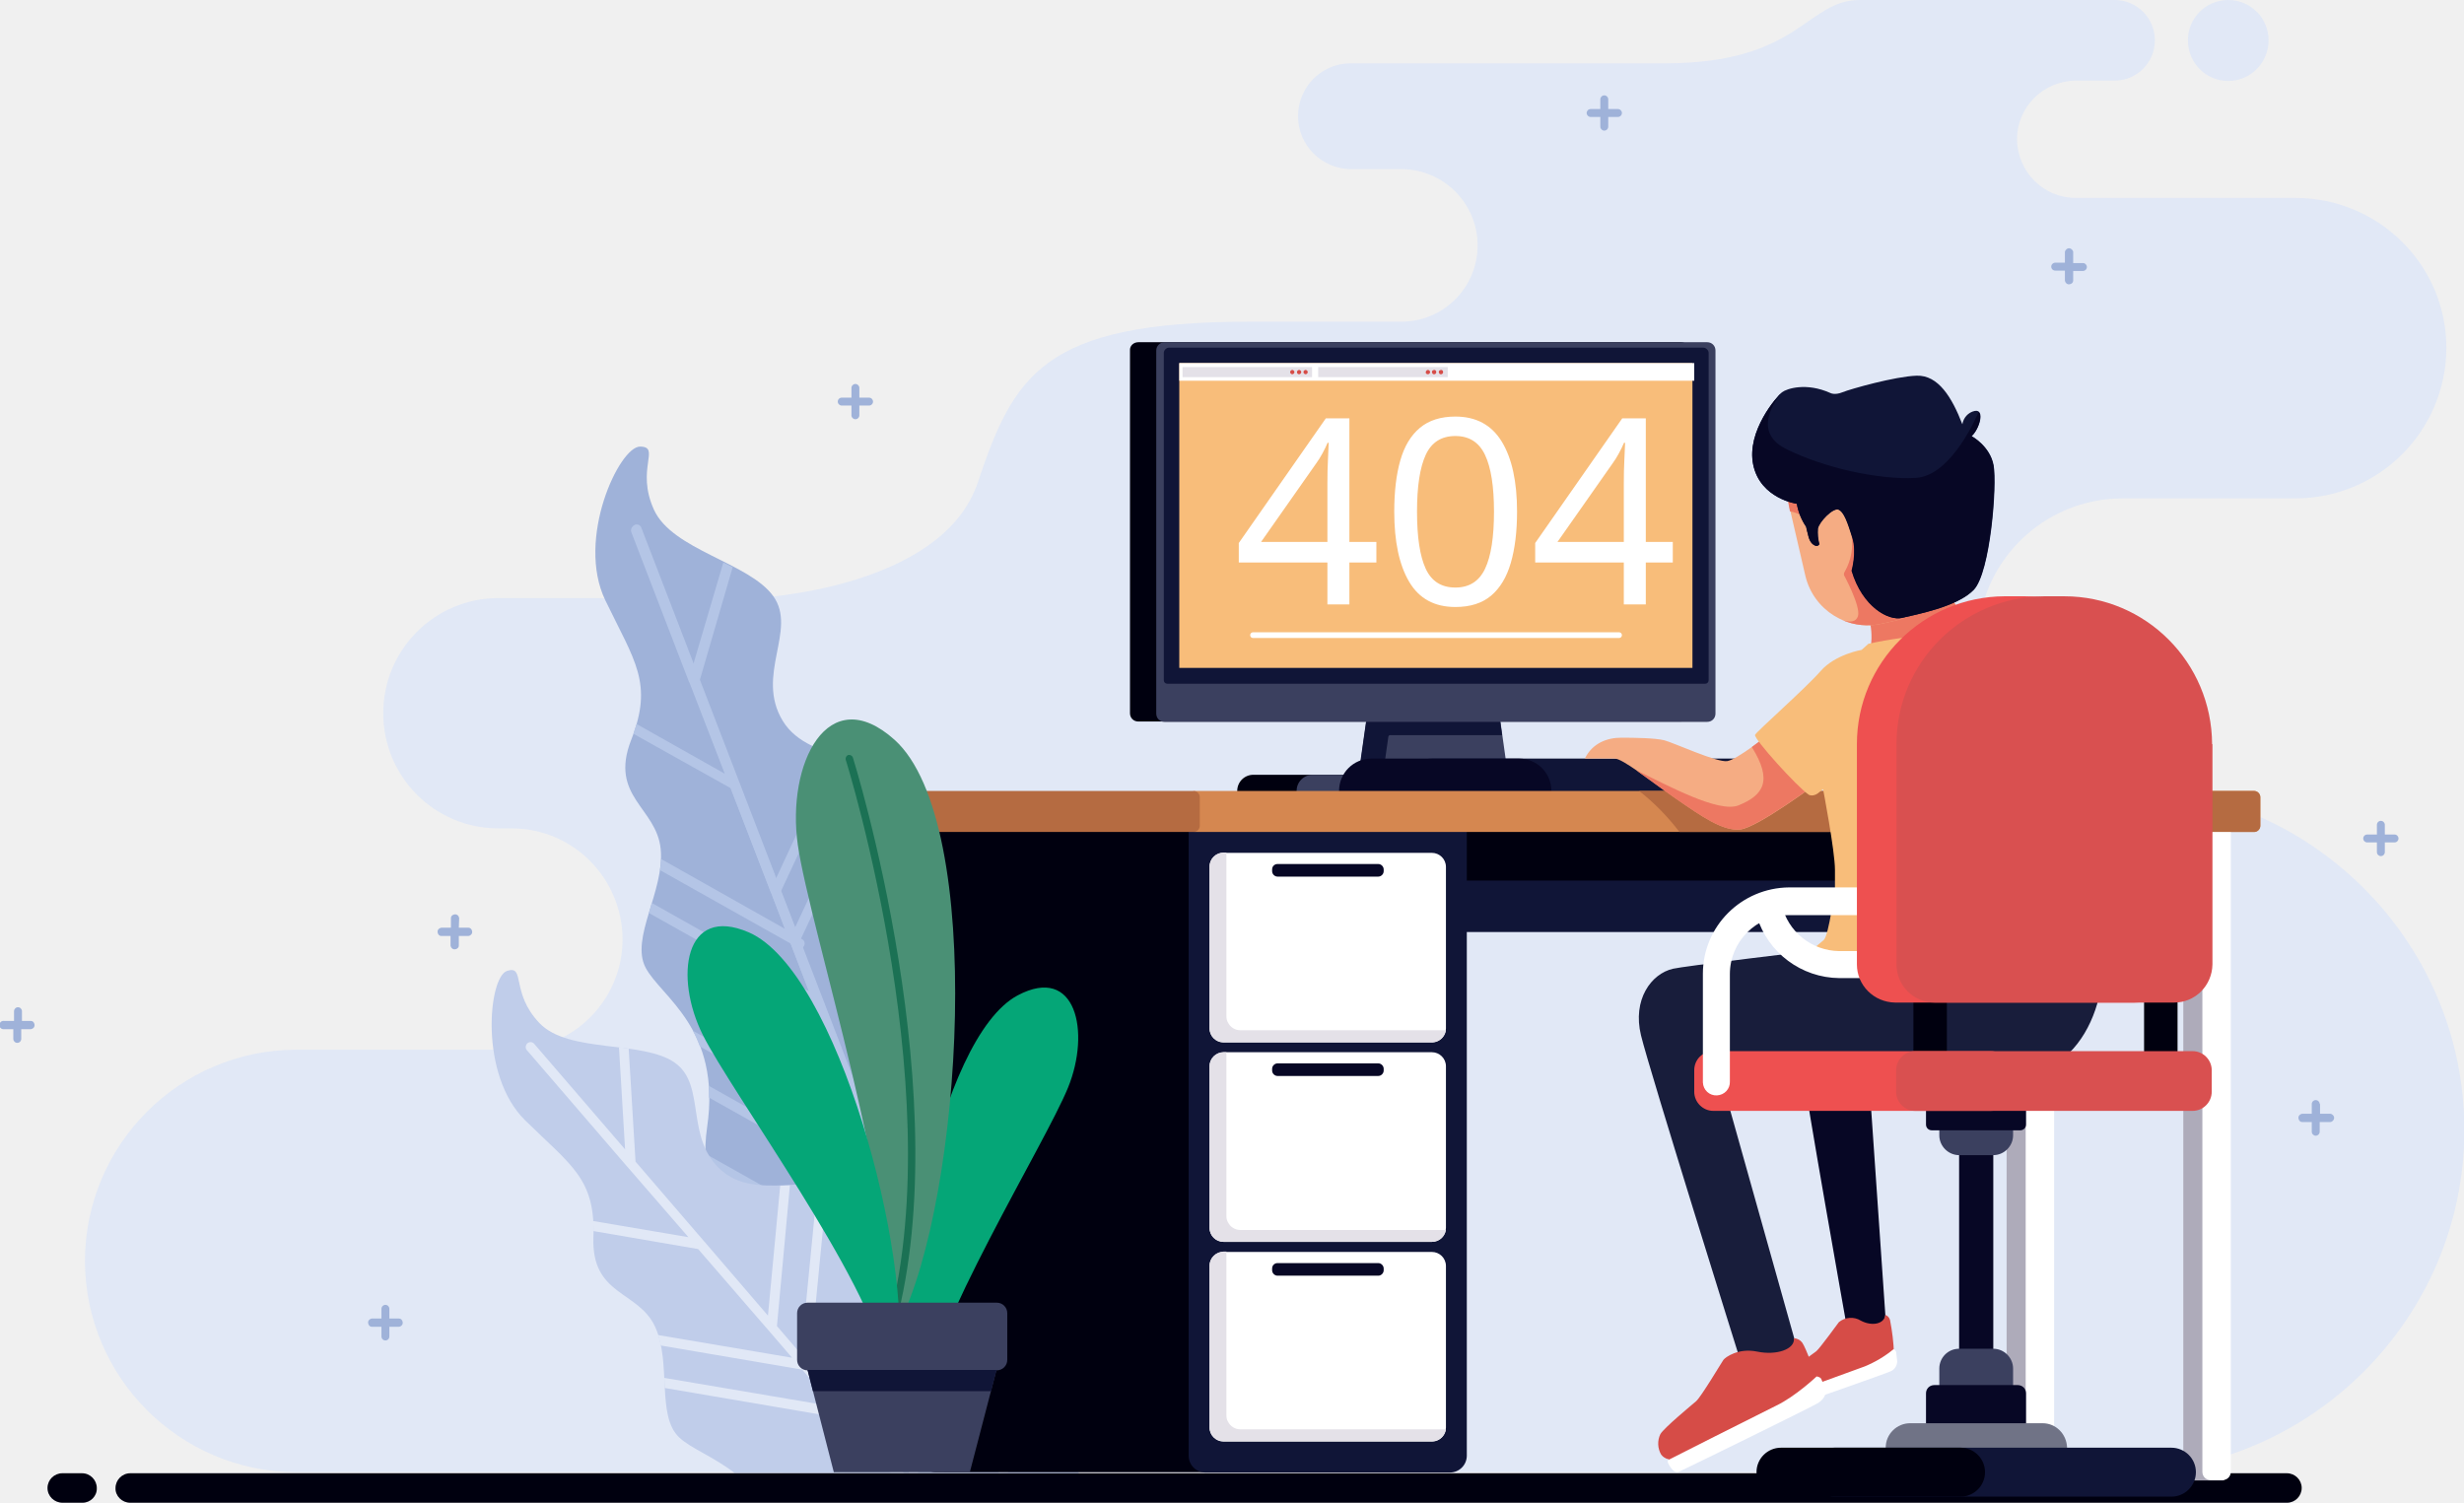
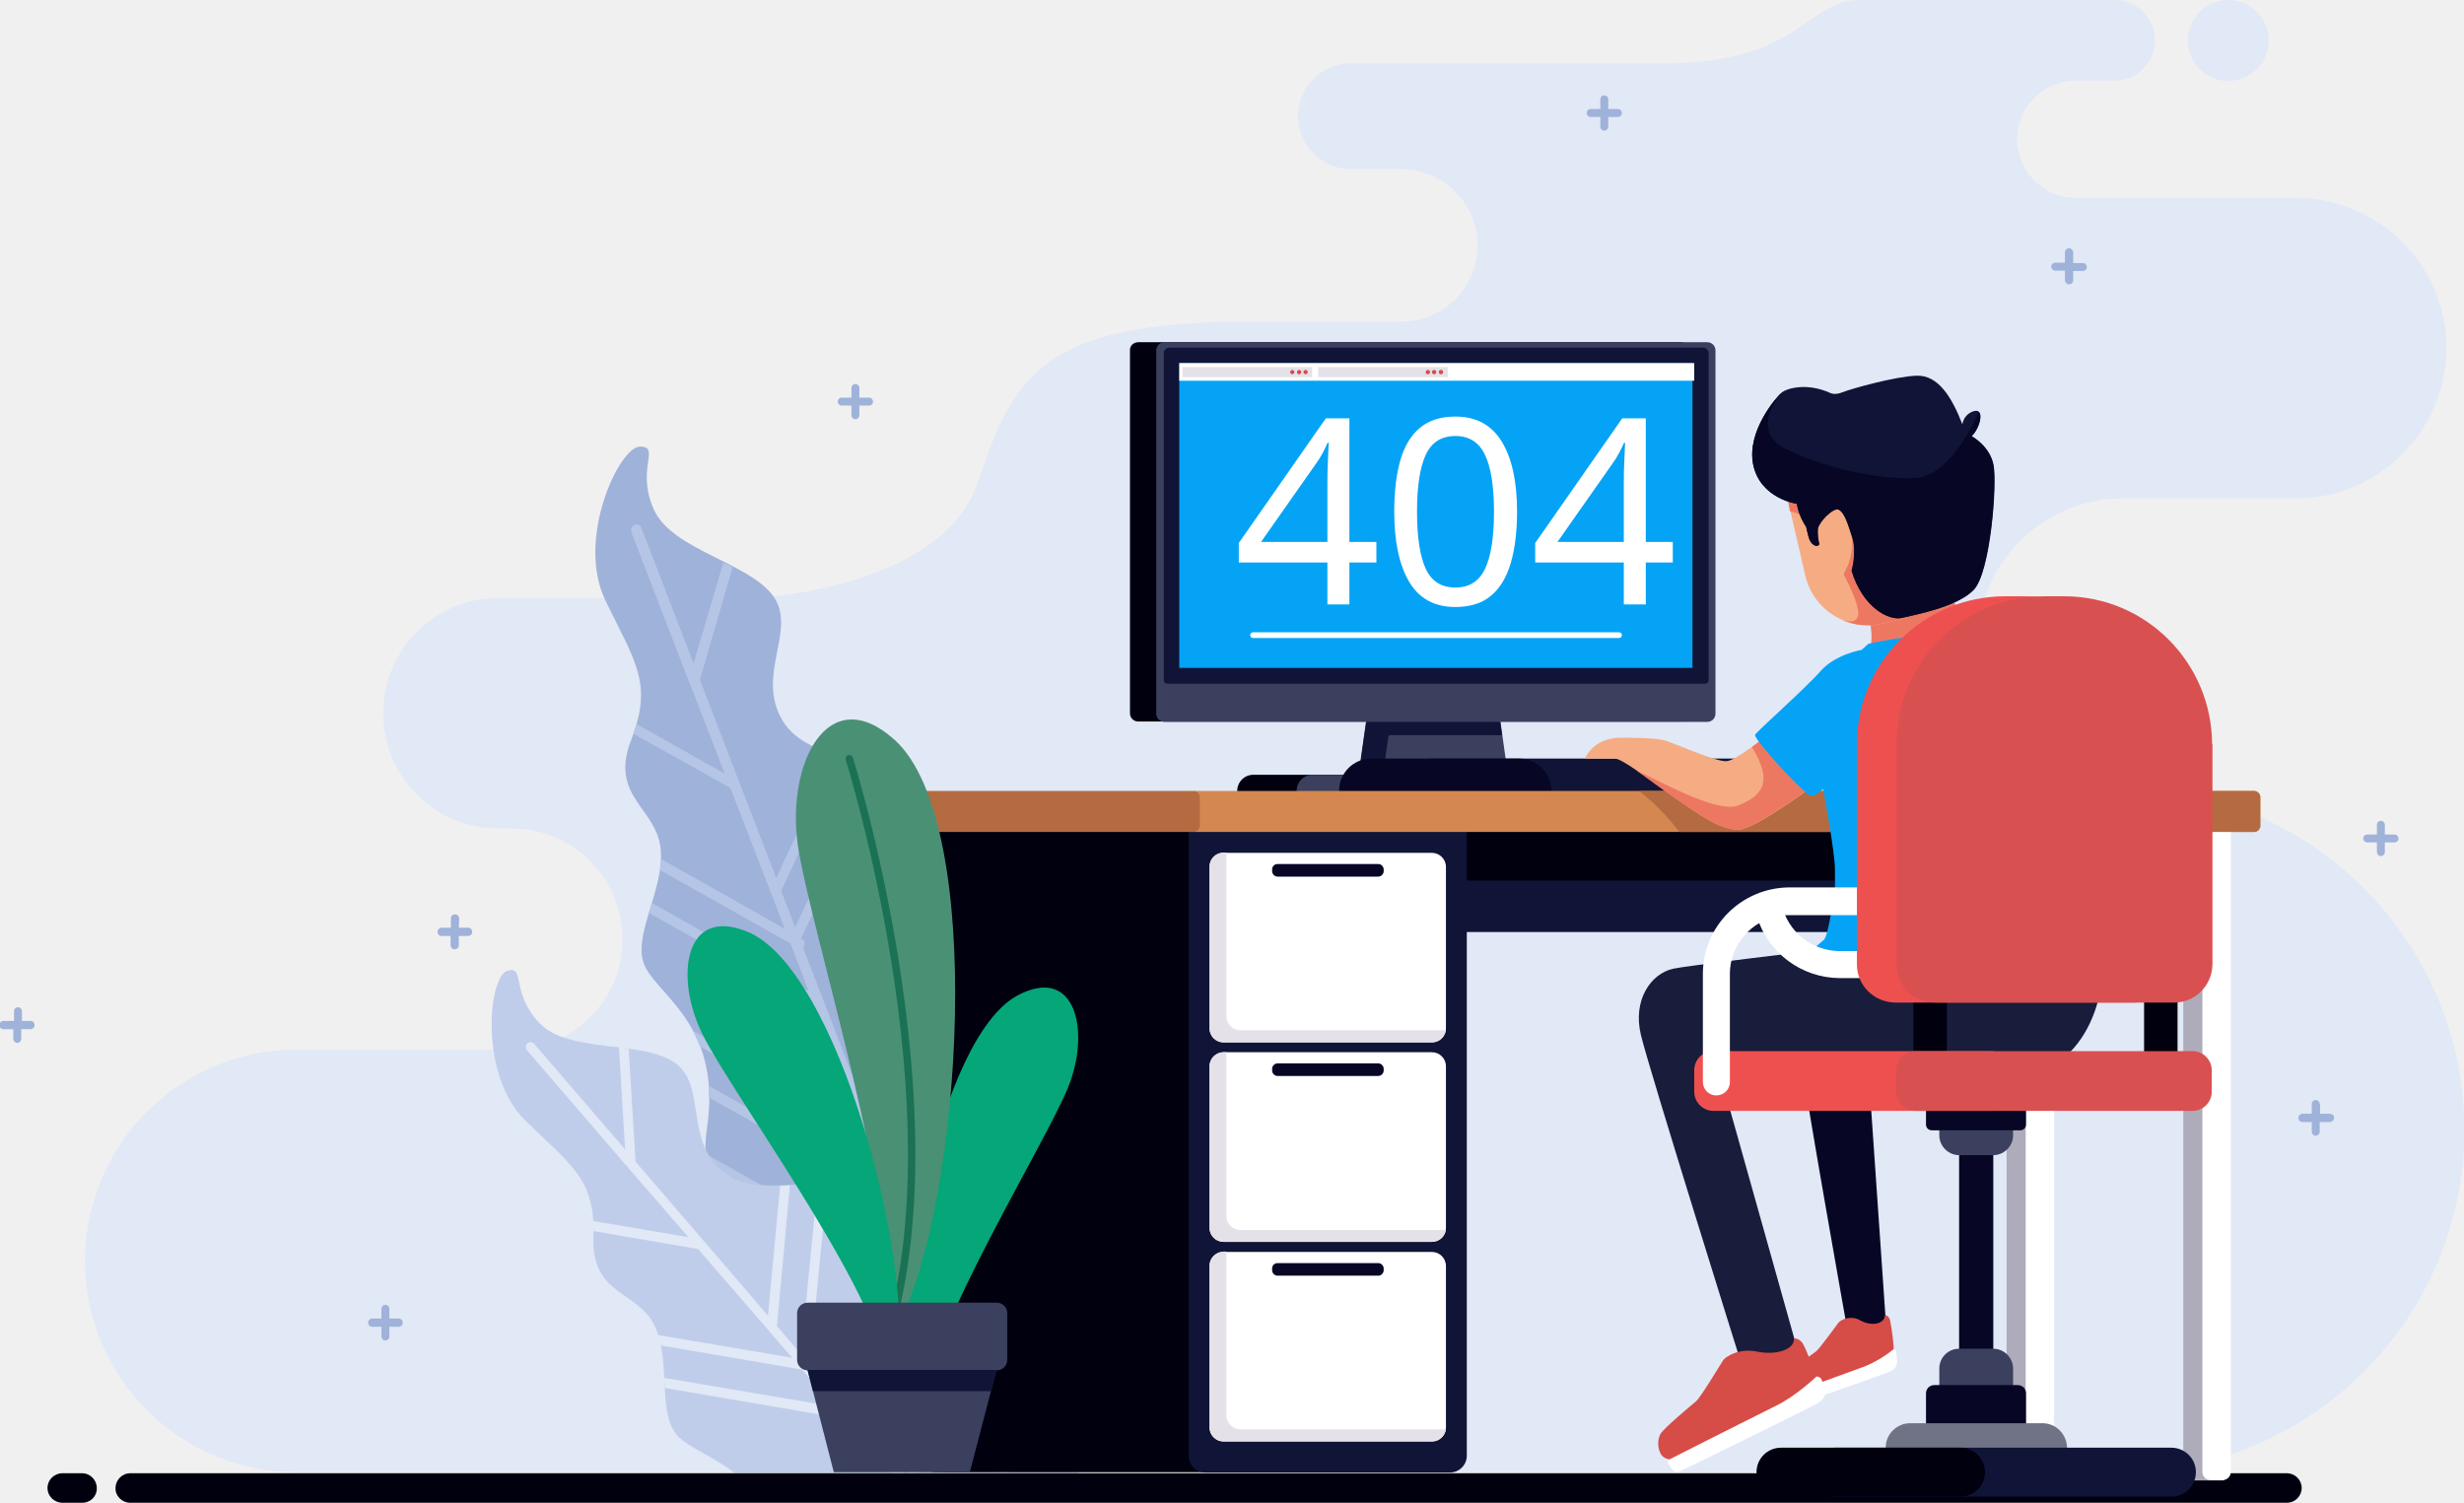
<svg xmlns="http://www.w3.org/2000/svg" version="1.1" id="Layer_1" x="0px" y="0px" viewBox="0 0 684.7 417.6" style="enable-background:new 0 0 684.7 417.6;" xml:space="preserve">
  <style type="text/css">
	.st0{fill-rule:evenodd;clip-rule:evenodd;fill:#9FB2D9;}
	.st1{fill-rule:evenodd;clip-rule:evenodd;fill:#E1E8F6;}
	.st2{fill-rule:evenodd;clip-rule:evenodd;fill:#B4C5E6;}
	.st3{fill-rule:evenodd;clip-rule:evenodd;fill:#C0CDEA;}
	.st4{fill-rule:evenodd;clip-rule:evenodd;fill:#00000F;}
	.st5{fill-rule:evenodd;clip-rule:evenodd;fill:#3B405F;}
	.st6{fill:#00000F;}
	.st7{fill:#3B405F;}
	.st8{fill-rule:evenodd;clip-rule:evenodd;fill:#101537;}
- 	.st9{fill:#F8BD7A;}
+ 	.st9{fill:#05A3F6;}
	.st10{fill:#FFFFFF;}
	.st11{fill:#E4E1E8;}
	.st12{fill-rule:evenodd;clip-rule:evenodd;fill:#D64C47;}
	.st13{fill-rule:evenodd;clip-rule:evenodd;fill:#FFFFFF;}
	.st14{font-family:'ArialMT';}
	.st15{font-size:72px;}
	.st16{fill-rule:evenodd;clip-rule:evenodd;fill:#070725;}
	.st17{fill:#101537;}
	.st18{fill:#D58750;}
	.st19{fill:#B56B41;}
	.st20{fill-rule:evenodd;clip-rule:evenodd;fill:#E4E1E8;}
	.st21{fill:#070725;}
	.st22{fill:#AEABBA;}
	.st23{fill-rule:evenodd;clip-rule:evenodd;fill:#B56B41;}
	.st24{fill-rule:evenodd;clip-rule:evenodd;fill:#ED7862;}
	.st25{fill-rule:evenodd;clip-rule:evenodd;fill:#F5AC83;}
	.st26{fill-rule:evenodd;clip-rule:evenodd;fill:#181D3B;}
- 	.st27{fill-rule:evenodd;clip-rule:evenodd;fill:#F8BD7A;}
+ 	.st27{fill-rule:evenodd;clip-rule:evenodd;fill:#05A3F6;}
	.st28{fill:#EE5050;}
	.st29{fill:#D95050;}
	.st30{fill-rule:evenodd;clip-rule:evenodd;fill:#707386;}
	.st31{fill-rule:evenodd;clip-rule:evenodd;fill:#EE5050;}
	.st32{fill-rule:evenodd;clip-rule:evenodd;fill:#D95050;}
	.st33{fill-rule:evenodd;clip-rule:evenodd;fill:#05A677;}
	.st34{fill-rule:evenodd;clip-rule:evenodd;fill:#4A9075;}
	.st35{fill-rule:evenodd;clip-rule:evenodd;fill:#1B7154;}
</style>
  <path class="st0" d="M373.4,37.2c0.1-0.5-0.3-1-0.8-1c-0.5-0.1-1,0.3-1,0.8c0,0.1,0,0.1,0,0.2v2.2h-2.1c-0.5,0.1-0.9,0.5-0.8,1  c0,0.4,0.4,0.8,0.8,0.8h2.1v2.2c0.1,0.5,0.5,0.9,1,0.8c0.4,0,0.8-0.4,0.8-0.8v-2.2h2.1c0.5,0.1,1-0.3,1-0.8c0.1-0.5-0.3-1-0.8-1  c-0.1,0-0.1,0-0.2,0h-2.1V37.2z" />
  <path class="st1" d="M142.3,291.7h-60c-32.4,0.1-58.6,26.3-58.7,58.7l0,0c0.1,32.4,26.3,58.6,58.7,58.7h507.4  c52.3,0,95.1-42.8,95.1-95.1l0,0c0-52.3-42.8-95.1-95.1-95.1l0,0c-22.2-0.1-40.1-18-40.2-40.2l0,0c0.1-22.2,18-40.1,40.2-40.2H638  c23.1-0.1,41.7-18.7,41.8-41.8l0,0C679.8,73.7,661.1,55.1,638,55h-61.2c-9,0-16.2-7.3-16.3-16.3l0,0c0-9,7.3-16.2,16.3-16.3h10.8  c6.2,0,11.2-5,11.2-11.2l0,0c0-6.2-5-11.2-11.2-11.2h-70.8c-14.9,0-16.6,17.6-54.2,17.6h-87.3c-8.1,0-14.6,6.6-14.6,14.7l0,0  c0,8.1,6.6,14.6,14.6,14.7h14.1c11.7,0,21.2,9.5,21.2,21.2l0,0c0,11.7-9.5,21.2-21.2,21.2h-42.4c-57.2,0-65.3,14.9-75.3,44.7  s-62,32.1-62,32.1h-71.2c-17.7,0-32,14.3-32,32l0,0c0,17.7,14.3,32,32,32h3.7c17,0,30.7,13.8,30.8,30.8l0,0  C173,277.9,159.3,291.7,142.3,291.7z M619.2,22.5c-6.2,0-11.2-5-11.2-11.2C607.9,5,613,0,619.2,0c6.2,0,11.2,5,11.2,11.2  c0,0,0,0,0,0C630.4,17.4,625.4,22.5,619.2,22.5z" />
  <path class="st0" d="M214.2,351.8c0,0-21.7-11.2-17.7-38.6s-12.8-36.1-17.1-44.3s5.3-21.3,4.2-32.9s-14.4-14.6-8.2-30.4  s1-21.8-7.2-38.8s3.9-42.8,9.7-42.7s-1.3,6.2,3.8,17.5s26.5,14.7,33.2,24.1s-5.1,21.9,2.6,34.6s30.4,8.8,36.5,21.1  s-8.3,27.1-4.2,40.1c4.2,12.9,19.6,20.3,26,30.6s18.6,30.3-1.2,54S214.2,351.8,214.2,351.8z" />
  <path class="st2" d="M175.6,147.6c-0.2-0.7,0.2-1.5,0.9-1.8c0.7-0.2,1.4,0.1,1.7,0.8l89.7,232.9l-3.4-0.9L175.6,147.6z" />
  <path class="st2" d="M196.2,324c-0.1-1.1-0.2-2.2-0.2-3.4l58.9,33.1l-5.2-13.5c0-0.1,0-0.1-0.1-0.2l-2.7-7l-49.9-28  c0-1.1,0-2.2-0.1-3.3l48.4,27.2l-4.7-12.2l-46.1-25.9c-0.6-1.5-1.2-3-2-4.4l46.5,26.1l-2.3-6.1c0-0.1-0.1-0.1-0.1-0.2l-10.2-26.6  l-46.1-25.9c0.3-0.9,0.6-1.8,0.8-2.8l43.7,24.6l-5.1-13.3l-36.3-20.4c0.2-1,0.3-2,0.3-3.1l34.4,19.4l-3.8-10c0,0,0-0.1-0.1-0.1  L203,219l-27-15.1c0.3-0.9,0.6-1.9,0.9-2.7l24.5,13.8l-9.8-25.3c0,0,0-0.1-0.1-0.1l-16.1-41.8c-0.2-0.7,0.2-1.5,0.9-1.8  c0.7-0.2,1.4,0.1,1.7,0.8l14.6,38l8.4-28.5c0.9,0.4,1.7,0.9,2.6,1.3l-9.2,31.6l11,28.5c0,0,0,0.1,0,0.1l10.2,26.4l16-34.4  c0.9,0.3,1.8,0.6,2.7,0.8L217,247.7l3.9,10.1l21.1-45c0.9,0.3,1.8,0.6,2.7,1l-22.1,47l0.3,0.2c0.7,0.4,0.9,1.2,0.5,1.9c0,0,0,0,0,0  c-0.1,0.2-0.3,0.4-0.4,0.5l5.7,14.8c0,0,0,0.1,0.1,0.1l9.2,24l15.7-33.3c0.6,0.8,1.3,1.7,2,2.5L239.5,306l2.4,6.2l17.4-37  c0.7,0.7,1.4,1.4,2.2,2l-18.2,38.5l6.1,15.8l0,0.1l1.7,4.4l22.2-47.3c0.7,0.8,1.3,1.6,1.9,2.5l-22.8,48.5l6.4,16.6c0,0,0,0.1,0,0.1  v0c-1.1,0.4-2.2,0.6-3.4,0.9L196.2,324z" />
  <path class="st3" d="M204.1,409.3c-6-4.6-12.1-6.8-15.3-9.8c-6.5-6-2.1-20.9-6.8-30.9s-17.7-8.5-17.1-24.8s-6.2-19.9-19-32.5  s-10.2-39.8-5-41.5s0.9,6,9,14.5s28.6,4.7,37.6,11s2.5,21.3,13.4,30.3s30.2-1.9,39.6,7.3s1.2,27.1,9.1,37.4s24.1,11.9,33.3,19.2  c5.2,4.1,12.9,10.3,16.9,19.9L204.1,409.3z" />
  <path class="st1" d="M247.5,409.3l-13-15.1l-49.8-8.5c0-0.9-0.1-1.8-0.1-2.8l47.2,8l-8.9-10.3l-39.3-6.7c-0.2-1-0.4-1.9-0.7-2.9  l37.2,6.3l-6.7-7.8l-0.1-0.1L194,347.1l-29.1-5c0-1,0-1.9-0.1-2.8l26.5,4.5l-17-19.6l-0.1-0.1l-27.9-32.4c-0.4-0.6-0.2-1.5,0.4-1.9  c0.5-0.3,1.1-0.3,1.6,0.1l25.4,29.5l-1.7-28.4l2.7,0.4l1.9,31.4l19.1,22.2l0.1,0.1l17.6,20.5l3.4-36.1l2.7-0.1l-3.6,39.1l6.7,7.8  l4.6-47.3c0.9,0,1.8,0,2.7,0l-4.8,49.4l0.4,0.1c0.7,0.1,1.2,0.8,1.1,1.5c0,0,0,0,0,0c0,0.2-0.1,0.4-0.2,0.6l9.9,11.5l0.1,0.1  l14.8,17.2L247.5,409.3z M252.5,409.3l3.2-33.6c0.8,0.6,1.7,1.1,2.5,1.6l-3.1,32L252.5,409.3z M259.8,409.3l2.9-29.8  c0.9,0.4,1.7,0.8,2.6,1.1l-2.8,28.6H259.8z M277.5,409.3l2.1-22.2c0.9,0.5,1.7,1.1,2.5,1.6l-2,20.5L277.5,409.3z" />
  <path class="st4" d="M22.9,417.6h-5.5c-2.3,0-4.2-1.8-4.2-4.1l0,0l0,0c0-2.3,1.9-4.1,4.1-4.1h5.5c2.3,0,4.1,1.9,4.1,4.1l0,0  C27,415.7,25.2,417.6,22.9,417.6z" />
  <path class="st4" d="M36.2,417.6h599.3c2.3,0,4.1-1.9,4.1-4.1l0,0c0-2.3-1.9-4.1-4.1-4.1H36.2c-2.3,0-4.1,1.9-4.1,4.1l0,0  C32,415.7,33.9,417.6,36.2,417.6z" />
  <path class="st3" d="M634.2,203.2" />
  <path class="st0" d="M662.7,229.2c0-0.6-0.5-1.1-1.1-1.1s-1.1,0.5-1.1,1.1v2.7h-2.7c-0.6,0-1.1,0.5-1.1,1.1c0,0.6,0.5,1.1,1.1,1.1  c0,0,0,0,0,0h2.7v2.7c0,0.6,0.5,1.1,1.1,1.1s1.1-0.5,1.1-1.1v-2.7h2.7c0.6,0,1.1-0.5,1.1-1.1c0-0.6-0.5-1.1-1.1-1.1h-2.7V229.2z" />
  <path class="st4" d="M416.3,215.3h-68c-2.5,0-4.5,2-4.5,4.5l0,0c0,2.5,2,4.5,4.5,4.5h68c2.5,0,4.5-2,4.5-4.5l0,0  C420.8,217.3,418.8,215.3,416.3,215.3z" />
  <path class="st5" d="M414,183.3h-31.5c-0.3,0-0.5,0.2-0.5,0.5l-5.6,40c0,0.2,0.1,0.4,0.3,0.5c0,0,0.1,0,0.1,0h43  c0.2,0,0.4-0.2,0.4-0.4c0,0,0-0.1,0-0.1l-5.6-40C414.4,183.5,414.2,183.3,414,183.3z" />
  <path class="st5" d="M432.8,215.3h-68c-2.5,0-4.5,2-4.5,4.5l0,0c0,2.5,2,4.5,4.5,4.5h68c2.5,0,4.5-2,4.5-4.5l0,0  C437.3,217.3,435.3,215.3,432.8,215.3z" />
  <path class="st6" d="M316.3,95.1h150.8c1.3,0,2.3,1,2.3,2.3v100.8c0,1.3-1,2.3-2.3,2.3H316.3c-1.3,0-2.3-1-2.3-2.3v0V97.4  C313.9,96.1,315,95.1,316.3,95.1C316.3,95.1,316.3,95.1,316.3,95.1z" />
  <path class="st7" d="M323.6,95.1h150.8c1.3,0,2.3,1,2.3,2.3v0v100.9c0,1.3-1,2.3-2.3,2.3H323.6c-1.3,0-2.3-1-2.3-2.3V97.4  C321.3,96.1,322.4,95.1,323.6,95.1z" />
  <path class="st8" d="M473.2,96.6H324.9c-0.8,0-1.5,0.7-1.5,1.5V189c0,0.6,0.4,1,1,1h149.4c0.6,0,1-0.4,1-1V98.1  C474.8,97.3,474.1,96.6,473.2,96.6C473.2,96.6,473.2,96.6,473.2,96.6z" />
  <rect x="327.7" y="100.9" class="st9" width="142.6" height="84.7" />
  <path class="st8" d="M385.8,204.7l-1.5,10.6h-6.8l2.1-14.7h37.3l0.5,3.7h-31C386.1,204.2,385.9,204.4,385.8,204.7z" />
  <rect x="327.7" y="100.9" class="st10" width="143.1" height="4.9" />
  <rect x="328.6" y="102" class="st11" width="36" height="2.8" />
  <path class="st12" d="M362.8,104c0.3,0,0.6-0.3,0.6-0.6s-0.3-0.6-0.6-0.6c-0.3,0-0.6,0.3-0.6,0.6c0,0,0,0,0,0  C362.2,103.7,362.5,104,362.8,104z" />
  <path class="st12" d="M361,104c0.3,0,0.6-0.3,0.6-0.6s-0.3-0.6-0.6-0.6c-0.3,0-0.6,0.3-0.6,0.6c0,0,0,0,0,0  C360.4,103.7,360.6,104,361,104z" />
  <path class="st12" d="M359.1,104c0.3,0,0.6-0.3,0.6-0.6c0-0.3-0.3-0.6-0.6-0.6c-0.3,0-0.6,0.3-0.6,0.6c0,0,0,0,0,0  C358.5,103.7,358.8,104,359.1,104z" />
  <rect x="366.3" y="102" class="st11" width="36" height="2.8" />
  <path class="st12" d="M400.5,104c0.3,0,0.6-0.4,0.5-0.7c0-0.3-0.3-0.5-0.5-0.5c-0.3,0-0.7,0.2-0.7,0.5c0,0.3,0.2,0.7,0.5,0.7  C400.4,104,400.4,104,400.5,104z" />
  <path class="st12" d="M398.6,104c0.3,0,0.6-0.4,0.5-0.7c0-0.3-0.3-0.5-0.5-0.5c-0.3,0-0.7,0.2-0.7,0.5c0,0.3,0.2,0.7,0.5,0.7  C398.5,104,398.6,104,398.6,104z" />
  <path class="st12" d="M396.8,104c0.3,0,0.6-0.3,0.6-0.6s-0.3-0.6-0.6-0.6c-0.3,0-0.6,0.3-0.6,0.6c0,0,0,0,0,0  C396.1,103.7,396.4,104,396.8,104z" />
  <path class="st13" d="M348.2,175.7h101.7c0.4,0,0.8,0.3,0.8,0.8l0,0c0,0.4-0.3,0.8-0.8,0.8H348.2c-0.4,0-0.8-0.3-0.8-0.8l0,0  C347.4,176,347.8,175.7,348.2,175.7z" />
  <text transform="matrix(1 0 0 1 342.72 167.96)" class="st10 st14 st15">404</text>
  <path class="st8" d="M398,210.8h88.4c5,0,9,4,9,9l0,0c0,5-4,9-9,9H398c-5,0-9-4-9-9l0,0C389,214.8,393,210.8,398,210.8z" />
  <path class="st16" d="M381.1,210.8h41c5,0,9,4,9,9l0,0c0,5-4,9-9,9h-41c-5,0-9-4-9-9l0,0C372.1,214.8,376.1,210.8,381.1,210.8z" />
  <path class="st17" d="M335.4,225.5h274.2c2.8,0,5,2.3,5,5V254c0,2.8-2.3,5-5,5H335.4c-2.8,0-5-2.3-5-5v-23.5  C330.4,227.7,332.7,225.5,335.4,225.5z" />
  <path class="st4" d="M335.3,225.5h274.5c2.7,0.1,4.9,2.3,4.9,5v9.2c0,2.7-2.2,4.9-4.9,5H335.3c-2.7-0.1-4.9-2.3-4.9-5v-9.2  C330.4,227.8,332.6,225.5,335.3,225.5z" />
  <path class="st6" d="M260.1,225.9H336c2.9,0,5.2,2.3,5.2,5.2v172.8c0,2.9-2.3,5.2-5.2,5.2h-75.9c-2.9,0-5.2-2.3-5.2-5.2V231.1  C254.9,228.2,257.2,225.9,260.1,225.9z" />
  <path class="st17" d="M335,225.9h67.9c2.6,0,4.7,2.1,4.7,4.7v173.9c0,2.6-2.1,4.7-4.7,4.7H335c-2.6,0-4.7-2.1-4.7-4.7V230.6  C330.4,228,332.4,225.9,335,225.9z" />
  <path class="st18" d="M332.1,219.8h294.3c0.9,0,1.7,0.8,1.7,1.7v8c0,0.9-0.8,1.7-1.7,1.7H332.1c-0.9,0-1.7-0.8-1.7-1.7v-8  C330.4,220.5,331.2,219.8,332.1,219.8z" />
  <path class="st19" d="M247.7,219.8h84c0.9,0,1.7,0.8,1.7,1.7v8c0,0.9-0.8,1.7-1.7,1.7h-84c-0.9,0-1.7-0.8-1.7-1.7v-8  C246,220.5,246.8,219.8,247.7,219.8z" />
  <path class="st10" d="M340,237h57.9c2.1,0,3.9,1.7,3.9,3.9v44.9c0,2.1-1.7,3.9-3.9,3.9H340c-2.1,0-3.9-1.7-3.9-3.9v-44.9  C336.1,238.7,337.9,237,340,237z" />
  <path class="st20" d="M401.8,286.3h-57.1c-1.5,0-2.8-0.8-3.5-2.2c-0.3-0.5-0.4-1.1-0.4-1.7v-44.9c0-0.2,0-0.4,0-0.6H340  c-2.1,0-3.9,1.7-3.9,3.9v44.9c0,2.1,1.7,3.9,3.9,3.9h57.9C399.8,289.6,401.5,288.2,401.8,286.3z" />
  <path class="st21" d="M355,240.1h28c0.8,0,1.5,0.7,1.5,1.5v0.5c0,0.8-0.7,1.5-1.5,1.5h-28c-0.8,0-1.5-0.7-1.5-1.5v-0.5  C353.5,240.7,354.2,240.1,355,240.1z" />
  <path class="st10" d="M340,292.4h57.9c2.1,0,3.9,1.7,3.9,3.9v44.9c0,2.1-1.7,3.9-3.9,3.9H340c-2.1,0-3.9-1.7-3.9-3.9v-44.9  C336.1,294.2,337.9,292.4,340,292.4z" />
  <path class="st20" d="M401.8,341.8h-57.1c-1.5,0-2.8-0.8-3.5-2.2c-0.3-0.5-0.4-1.1-0.4-1.7V293c0-0.2,0-0.4,0-0.6H340  c-2.1,0-3.9,1.7-3.9,3.9v44.9c0,2.1,1.7,3.9,3.9,3.9h57.9C399.9,345.1,401.5,343.7,401.8,341.8z" />
  <path class="st21" d="M355,295.5h28c0.8,0,1.5,0.7,1.5,1.5v0.5c0,0.8-0.7,1.5-1.5,1.5h-28c-0.8,0-1.5-0.7-1.5-1.5V297  C353.5,296.2,354.2,295.5,355,295.5z" />
  <path class="st10" d="M340,347.9h57.9c2.1,0,3.9,1.7,3.9,3.9v44.9c0,2.1-1.7,3.9-3.9,3.9H340c-2.1,0-3.9-1.7-3.9-3.9v-44.9  C336.1,349.6,337.9,347.9,340,347.9z" />
  <path class="st20" d="M401.8,397.2h-57.1c-1.5,0-2.8-0.8-3.5-2.2c-0.3-0.5-0.4-1.1-0.4-1.7v-44.9c0-0.2,0-0.4,0-0.6H340  c-2.1,0-3.9,1.8-3.9,3.9v44.9c0,2.1,1.7,3.9,3.9,3.9h57.9C399.9,400.5,401.5,399.1,401.8,397.2z" />
  <path class="st21" d="M355,351h28c0.8,0,1.5,0.7,1.5,1.5v0.5c0,0.8-0.7,1.5-1.5,1.5h-28c-0.8,0-1.5-0.7-1.5-1.5v-0.5  C353.5,351.6,354.2,351,355,351z" />
  <path class="st22" d="M558.1,225.9h10.5c0.3,0,0.5,0.2,0.5,0.5v184.5c0,0.3-0.2,0.5-0.5,0.5h-10.5c-0.3,0-0.5-0.2-0.5-0.5V226.4  C557.7,226.1,557.9,225.9,558.1,225.9z" />
  <path class="st10" d="M565.2,225.9h3.3c1.3,0,2.3,1,2.3,2.3V409c0,1.3-1,2.3-2.3,2.3h-3.3c-1.3,0-2.3-1-2.3-2.3V228.2  C562.9,226.9,563.9,225.9,565.2,225.9z" />
  <path class="st22" d="M607.2,225.9h10.5c0.3,0,0.5,0.2,0.5,0.5v184.5c0,0.3-0.2,0.5-0.5,0.5h-10.5c-0.3,0-0.5-0.2-0.5-0.5V226.4  C606.7,226.1,606.9,225.9,607.2,225.9z" />
  <path class="st10" d="M614.3,225.9h3.3c1.3,0,2.3,1,2.3,2.3V409c0,1.3-1,2.3-2.3,2.3h-3.3c-1.3,0-2.3-1-2.3-2.3V228.2  C611.9,226.9,613,225.9,614.3,225.9z" />
  <path class="st23" d="M455.5,219.8h170.9c0.9,0,1.7,0.8,1.7,1.7v8c0,0.9-0.8,1.7-1.7,1.7H466.7C463.4,226.9,459.7,223.1,455.5,219.8  z" />
  <path class="st24" d="M517.6,170.2l2.2,3.6c0,0,0.8,4.4-0.4,7.3s14.2,6.2,14.2,6.2l12-9.7l2.7-3.3c0,0-5.6-6.1-6-8.8  S517.6,170.2,517.6,170.2z" />
  <path class="st25" d="M490.9,204.5c0,0-8.1,6.5-10.9,7s-15.1-5.2-17.6-5.8s-8-0.7-11.9-0.7s-8,1.5-10.1,5.8h8.3  c2.2,0,9.8,6.1,17,11.1s13.1,9.1,17.9,8.6s21.4-12.9,21.4-12.9L490.9,204.5z" />
  <path class="st24" d="M465.6,221.9c7.3,5,13.1,9.1,17.9,8.6s21.4-12.9,21.4-12.9l-14-13.1c0,0-1.9,1.5-4.1,3.1  c5.9,9.4,3.2,13.4-3.7,16.2c-5.5,2.2-19.6-5.5-28.5-9.8C457.7,216.2,461.7,219.2,465.6,221.9z" />
  <path class="st16" d="M557,280.9c0,0-41.9-0.4-47,0.1c-5.1,0.5-10.2,5.9-9.3,14.3s12.6,74,12.6,74c0.5,0.4,1.1,0.6,1.7,0.8  c0.9,0.2,8.4,1.4,8.4,1.4l0.5-6.1l-4.4-63.8l38.6-7L557,280.9z" />
  <path class="st12" d="M523.9,365.4c0.6,0.2,1.1,0.7,1.3,1.4c0.6,3.1,1,6.2,1.1,9.4c-0.1,1-2.7,3-7.1,4.9s-21.2,6.8-21.2,6.8  l-0.2-0.6c-0.5-0.3-0.9-0.8-1.1-1.4c-0.4-1.6-0.1-3.2,0.7-4.6c0.9-1.3,6.3-5,7.3-5.8s5.9-7.6,6.3-8.1c1.7-1.4,4.2-1.6,6.1-0.4  C520.1,368.6,523.6,368,523.9,365.4z" />
  <path class="st13" d="M497.7,387.2c0,0,16.8-6.2,20.5-7.5c2.9-1.2,5.6-2.8,8-4.8c0.3,0.2,0.6,0.4,0.7,0.8c0.1,0.5,0.2,2.2,0.3,2.6  c0,1.2-0.8,2.4-1.9,2.8c-1.8,0.8-25.3,9-26.4,9.4s-1.5-2.5-1.5-2.5S497.3,387.4,497.7,387.2z" />
  <path class="st26" d="M582.9,254.9c0,0-111.9,12.9-118,14.3s-11.3,8.6-8.9,18.5s27.4,89.7,27.4,89.7c0.7,0.4,1.4,0.6,2.1,0.7  c1.1,0.1,10.3,0.4,10.3,0.4l3.6-3.7l-20-71.2l81.8-4.1C584.1,295.7,587.2,267.8,582.9,254.9z" />
  <path class="st27" d="M504.2,263.4c0,0,8.9,6.6,14.3,4.5s31.2-46.8,31.2-46.8l-12.4-44.7c-6.1,0.4-12.2,1.2-18.1,2.5l-1.9,1.7  c0,0-7.3,1.2-11.4,5.9s-17.7,16.7-18.2,17.7s11.8,14.6,15,16.7c0.8,0.3,1.7,0.1,2.4-0.4l1.5-1.2c0,0,3.3,17.2,3.3,22.4v5.1  c0,0-1.7,13.2-3.1,14.4S504.2,263.4,504.2,263.4z" />
  <path class="st13" d="M544.2,271.9c2.1,0,3.8-1.7,3.8-3.8s-1.7-3.8-3.8-3.8h-33.1c-7.7-0.1-14.3-5.4-16-12.9c-2.4,1-4.7,2.1-6.9,3.3  c3.1,10.1,12.4,17,22.9,17.1H544.2z" />
  <rect x="544.4" y="301.6" class="st21" width="9.5" height="78.2" />
  <rect x="531.7" y="275.4" class="st6" width="9.3" height="21.2" />
  <rect x="595.8" y="275.4" class="st6" width="9.3" height="21.2" />
  <path class="st7" d="M544.4,299.8h9.5c3,0,5.5,2.5,5.5,5.5c0,0,0,0,0,0v10.2c0,3-2.5,5.5-5.5,5.5l0,0h-9.5c-3,0-5.5-2.5-5.5-5.5  c0,0,0,0,0,0v-10.2C538.9,302.3,541.3,299.8,544.4,299.8z" />
  <path class="st21" d="M536.8,298.1h24.6c0.9,0,1.6,0.7,1.6,1.6v12.8c0,0.9-0.7,1.6-1.6,1.6h-24.6c-0.9,0-1.6-0.7-1.6-1.6v-12.8  C535.2,298.8,535.9,298.1,536.8,298.1z" />
  <path class="st28" d="M476.1,292.1h77.1c2.9,0,5.3,2.4,5.3,5.3v6c0,2.9-2.4,5.3-5.3,5.3h-77.1c-2.9,0-5.3-2.4-5.3-5.3v-6  C470.8,294.4,473.2,292.1,476.1,292.1z" />
  <path class="st29" d="M532.2,292.1h77.1c2.9,0,5.3,2.4,5.3,5.3v6c0,2.9-2.4,5.3-5.3,5.3h-77.1c-2.9,0-5.3-2.4-5.3-5.3v-6  C526.9,294.5,529.3,292.1,532.2,292.1z" />
  <path class="st7" d="M544.4,374.8h9.5c3,0,5.5,2.5,5.5,5.5c0,0,0,0,0,0v10.2c0,3-2.5,5.5-5.5,5.5l0,0h-9.5c-3,0-5.5-2.5-5.5-5.5l0,0  v-10.2C538.9,377.3,541.3,374.8,544.4,374.8z" />
  <path class="st21" d="M537.5,384.9h23.2c1.3,0,2.3,1,2.3,2.3v18.5c0,1.3-1,2.3-2.3,2.3h-23.2c-1.3,0-2.3-1-2.3-2.3v-18.5  C535.2,385.9,536.2,384.9,537.5,384.9z" />
  <path class="st30" d="M574.4,402.3L574.4,402.3c0,3.8-3.1,6.8-6.8,6.8h-36.8c-3.8,0-6.8-3.1-6.8-6.8l0,0c0-3.8,3.1-6.8,6.8-6.8h36.8  C571.3,395.5,574.3,398.5,574.4,402.3z" />
  <path class="st8" d="M610.2,409.1L610.2,409.1c0,3.8-3.1,6.8-6.8,6.8h-93.6c-3.8,0-6.8-3.1-6.8-6.8l0,0c0-3.8,3.1-6.8,6.8-6.8h93.6  C607.1,402.3,610.2,405.3,610.2,409.1z" />
  <path class="st4" d="M551.6,409.1L551.6,409.1c0,3.8-3.1,6.8-6.8,6.8h-49.9c-3.8,0-6.8-3.1-6.8-6.8l0,0c0-3.8,3.1-6.8,6.8-6.8h49.9  C548.5,402.3,551.6,405.3,551.6,409.1z" />
  <path class="st13" d="M530.3,246.8c2.1-0.1,3.8,1.5,3.9,3.6c0.1,2.1-1.5,3.8-3.6,3.9c-0.1,0-0.3,0-0.4,0h-33.1  c-9.1,0-16.4,7.4-16.4,16.4v29.8c0.1,2.1-1.5,3.8-3.6,3.9c-2.1,0.1-3.8-1.5-3.9-3.6c0-0.1,0-0.3,0-0.4v-29.8c0-13.2,10.7-23.9,24-24  H530.3z" />
  <path class="st31" d="M603.7,206.8c-0.1-22.7-18.4-41.1-41.1-41.1h-5.5c-22.7,0.1-41.1,18.4-41.1,41.1v61.2  c0,5.8,4.7,10.5,10.6,10.6h66.6c5.8,0,10.5-4.7,10.6-10.6V206.8z" />
  <path class="st32" d="M614.7,206.8c-0.1-22.7-18.4-41.1-41.1-41.1h-5.5c-22.7,0.1-41.1,18.4-41.1,41.1v61.2  c0,5.8,4.7,10.6,10.6,10.6h66.6c5.8,0,10.5-4.7,10.6-10.6V206.8z" />
  <path class="st12" d="M498.5,371.9c0.9,0,1.8,0.5,2.3,1.2c0.9,1.2,4.1,9.5,4.3,10.7s-3.3,4.4-9.7,7.9s-31.2,14.5-31.2,14.5l-0.5-0.7  c-0.8-0.1-1.6-0.6-2.1-1.3c-1-1.7-1.1-3.9-0.2-5.7c1.1-1.8,8.5-7.9,9.9-9.1s7.1-10.8,7.6-11.5s4.1-3.4,9.4-2.3  S498.8,375,498.5,371.9z" />
  <path class="st13" d="M463.8,405.6c0,0,24.5-12.4,29.8-15c5.4-2.6,11.2-8.1,11.2-8.1s1,0.1,1.3,0.7c0.4,1,0.8,1.9,1.1,2.9  c0.2,0.4,0.4,2.4-2.2,3.9s-36.9,18.3-38.5,19s-3-2.5-3-2.5S463.2,405.9,463.8,405.6z" />
  <path class="st25" d="M510.5,119.8l4-0.9c9.5-2.2,19,3.7,21.3,13.2l4.4,19c2.2,9.5-3.7,19-13.2,21.3l-4,0.9  c-9.5,2.2-19-3.7-21.3-13.2l-4.4-19C495,131.6,500.9,122.1,510.5,119.8z" />
  <path class="st24" d="M536.3,134.3l3.9,16.8c2.2,9.5-3.7,19-13.2,21.3l-4,0.9c-3.8,0.9-7.8,0.5-11.3-1.1c0.5,0.2,3.8,1.5,4.6-1  c0.8-2.7-3.8-11.2-3.8-11.2c-0.2-0.4-0.1-0.8,0.1-1.1c1.9-3.3,2.5-7.1,1.8-10.9c-1.1-5.7,6.2-9.7,6.2-9.7l-17.1,4.6v3.5  c-1.2-2.3-3.5-3.9-6.1-4.3l-0.2-1c-1-4.3-0.4-8.8,1.8-12.7C504.7,129.1,523.3,131.5,536.3,134.3z" />
  <path class="st8" d="M504.7,151.7c0,0-1.5-0.2-2.1-2.4s-0.7-2.9-0.7-2.9c-1.3-1.9-2.2-4.1-2.6-6.4c0,0-10.1-1.4-12.1-10.8  s6.7-19.2,8-20.2s6.7-2.8,13.4,0.2c0,0,1.2,0.7,3.4-0.2c2.2-0.9,14.6-4.4,20.6-4.6s9.8,6,12.7,13.5c0.3-1.8,1.6-3.3,3.4-3.7  c3-0.6,1.4,5-0.8,7c0,0,5.1,2.7,6.1,8.1c1,5.5-0.9,29.8-5.5,34.6s-16.2,6.9-19.9,7.8s-11-3-14-13.1c0,0,1.5-5.1,0.2-9.2  s-2.3-7.2-3.9-7.8c-1.6-0.5-5.4,3.5-5.7,5.3c-0.1,1.4,0,2.9,0.4,4.3C505.4,151.6,505,151.7,504.7,151.7z" />
  <path class="st16" d="M504.7,151.7c0,0-1.5-0.2-2.1-2.4s-0.7-2.9-0.7-2.9c-1.3-1.9-2.2-4.1-2.6-6.4c0,0-10.1-1.4-12.1-10.8  s6.7-19.2,8-20.2c0,0-9.5,10.4,1,15.7c10.5,5.3,26,8.7,36.2,8.1s17.4-18.3,17.4-18.3c1.2,1.1-0.2,5.2-2,6.7c0,0,5.1,2.7,6.1,8.1  c1,5.5-0.9,29.8-5.5,34.6s-16.2,6.9-19.9,7.8s-11-3-14-13.1c0,0,1.5-5.1,0.2-9.2s-2.3-7.2-3.9-7.8c-1.6-0.5-5.4,3.5-5.7,5.3  c-0.1,1.4,0,2.9,0.4,4.3C505.4,151.6,505.1,151.7,504.7,151.7z" />
  <path class="st0" d="M644.6,306.8c0-0.6-0.5-1.1-1.1-1.1s-1.1,0.5-1.1,1.1v2.7h-2.7c-0.6,0.1-1.1,0.6-1,1.3c0.1,0.6,0.5,1,1,1h2.7  v2.7c0,0.6,0.5,1.1,1.1,1.1s1.1-0.5,1.1-1.1v-2.7h2.7c0.6,0.1,1.2-0.4,1.3-1c0.1-0.6-0.4-1.2-1-1.3c-0.1,0-0.1,0-0.2,0h-2.7V306.8z" />
  <path class="st0" d="M576.1,70.3c0.1-0.6-0.4-1.2-1-1.3c-0.6-0.1-1.2,0.4-1.3,1c0,0.1,0,0.1,0,0.2V73h-2.7c-0.6,0-1.1,0.5-1.1,1.1  c0,0.6,0.5,1.1,1.1,1.1c0,0,0,0,0,0h2.7V78c0.1,0.6,0.6,1.1,1.3,1c0.6-0.1,1-0.5,1-1v-2.7h2.7c0.6,0,1.1-0.5,1.1-1.1  c0-0.6-0.5-1.1-1.1-1.1h-2.7V70.3z" />
  <path class="st0" d="M446.9,27.6c0-0.6-0.5-1.1-1.1-1.1c-0.6,0-1.1,0.5-1.1,1.1v2.7h-2.7c-0.6,0-1.1,0.5-1.1,1.1  c0,0.6,0.5,1.1,1.1,1.1c0,0,0,0,0,0h2.7v2.7c0,0.6,0.5,1.1,1.1,1.1c0.6,0,1.1-0.5,1.1-1.1c0,0,0,0,0,0v-2.7h2.7  c0.6,0,1.1-0.5,1.1-1.1c0-0.6-0.5-1.1-1.1-1.1h-2.7V27.6z" />
  <path class="st0" d="M127.6,255.1c-0.1-0.6-0.6-1.1-1.3-1c-0.6,0.1-1,0.5-1,1v2.7h-2.7c-0.6,0.1-1.1,0.6-1,1.3c0.1,0.6,0.5,1,1,1  h2.6v2.7c0.1,0.6,0.6,1.1,1.3,1c0.6-0.1,1-0.5,1-1v-2.7h2.7c0.6-0.1,1.1-0.6,1-1.3c-0.1-0.6-0.5-1-1-1h-2.7L127.6,255.1z" />
  <path class="st0" d="M238.8,107.8c0-0.6-0.5-1.1-1.1-1.1c-0.6,0-1.1,0.5-1.1,1.1c0,0,0,0,0,0v2.7h-2.7c-0.6,0-1.1,0.5-1.1,1.1  c0,0.6,0.5,1.1,1.1,1.1c0,0,0,0,0,0h2.7v2.7c0,0.6,0.5,1.1,1.1,1.1c0.6,0,1.1-0.5,1.1-1.1c0,0,0,0,0,0v-2.7h2.7  c0.6,0,1.1-0.5,1.1-1.1c0-0.6-0.5-1.1-1.1-1.1c0,0,0,0,0,0h-2.7L238.8,107.8z" />
  <path class="st0" d="M108.2,363.7c0-0.6-0.5-1.1-1.1-1.1c-0.6,0-1.1,0.5-1.1,1.1v2.7h-2.7c-0.6,0.1-1.1,0.6-1,1.3c0.1,0.6,0.5,1,1,1  h2.7v2.7c0,0.6,0.5,1.1,1.1,1.1c0.6,0,1.1-0.5,1.1-1.1v-2.7h2.7c0.6-0.1,1.1-0.6,1-1.3c-0.1-0.6-0.5-1-1-1h-2.7L108.2,363.7z" />
  <path class="st0" d="M6.1,281c0-0.6-0.5-1.1-1.1-1.1c-0.6,0-1.1,0.5-1.1,1.1v2.7H1.1c-0.6-0.1-1.2,0.4-1.3,1c-0.1,0.6,0.4,1.2,1,1.3  c0.1,0,0.1,0,0.2,0h2.7v2.7c0,0.6,0.5,1.1,1.1,1.1c0.6,0,1.1-0.5,1.1-1.1v-2.7h2.7c0.6-0.1,1.1-0.6,1-1.3c-0.1-0.6-0.5-1-1-1H6.1  V281z" />
  <path class="st33" d="M282.8,276.6c16.2-8.6,20.3,10.1,14,25.6s-38.6,67.6-40.3,88.3c-0.6,8-2.1,7.1-3.4,1.5  C246.8,364,260.6,288.4,282.8,276.6z" />
  <path class="st34" d="M248.6,205.6c-18.6-16.7-30.1,6.7-26.9,29.2c3.2,22.6,28.7,102.1,24.1,130c-1.8,10.8,0.5,10.1,4,3.1  C267.4,333,274.1,228.6,248.6,205.6z" />
  <path class="st35" d="M245.4,372.6c0.4,1,1.3,0.5,2.5-1.2c19.3-64.4-10.8-160.6-10.9-160.9c-0.2-0.5-0.7-0.8-1.3-0.7  c-0.5,0.2-0.8,0.7-0.7,1.3C235.1,211.3,265.6,308.9,245.4,372.6z" />
  <path class="st33" d="M208.1,259.1c-18-7.8-20.8,12.5-12.8,28.5s46.8,68.9,50.3,90.8c1.4,8.5,2.9,7.4,3.8,1.3  C253.8,349.3,232.8,269.9,208.1,259.1z" />
  <polygon class="st5" points="233.4,372.6 267.9,372.6 276.9,380.7 269.5,409.1 250.6,409.1 231.7,409.1 224.4,380.7 " />
  <path class="st7" d="M224.4,362h52.6c1.6,0,2.9,1.3,2.9,2.9v13c0,1.6-1.3,2.9-2.9,2.9h-52.6c-1.6,0-2.9-1.3-2.9-2.9v-13  C221.5,363.3,222.8,362,224.4,362z" />
  <polygon class="st8" points="276.9,380.7 275.4,386.6 225.9,386.6 224.4,380.7 " />
</svg>
